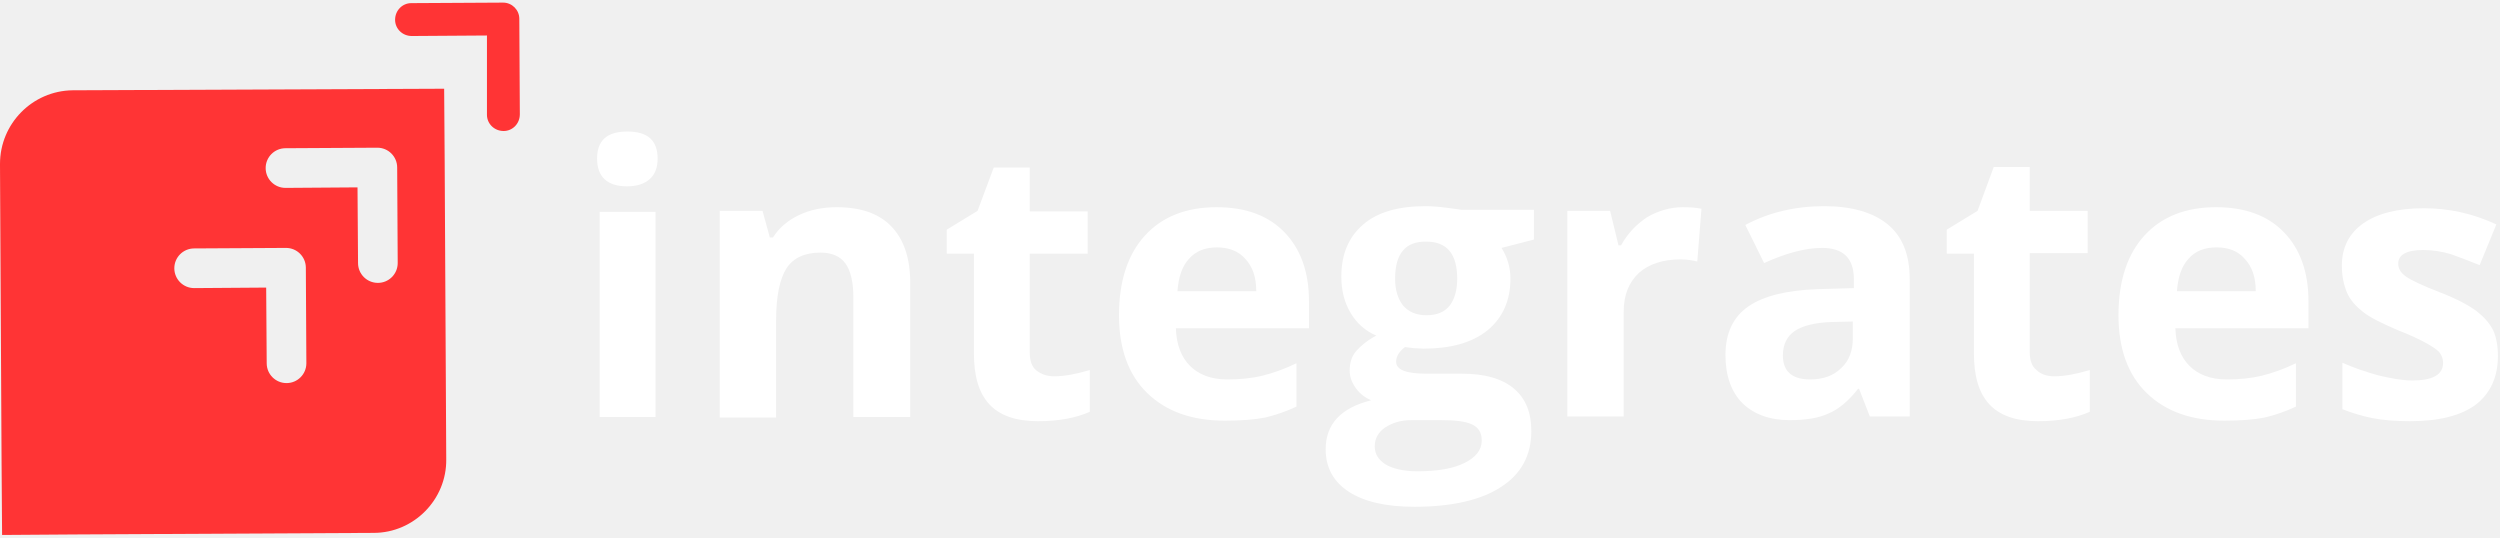
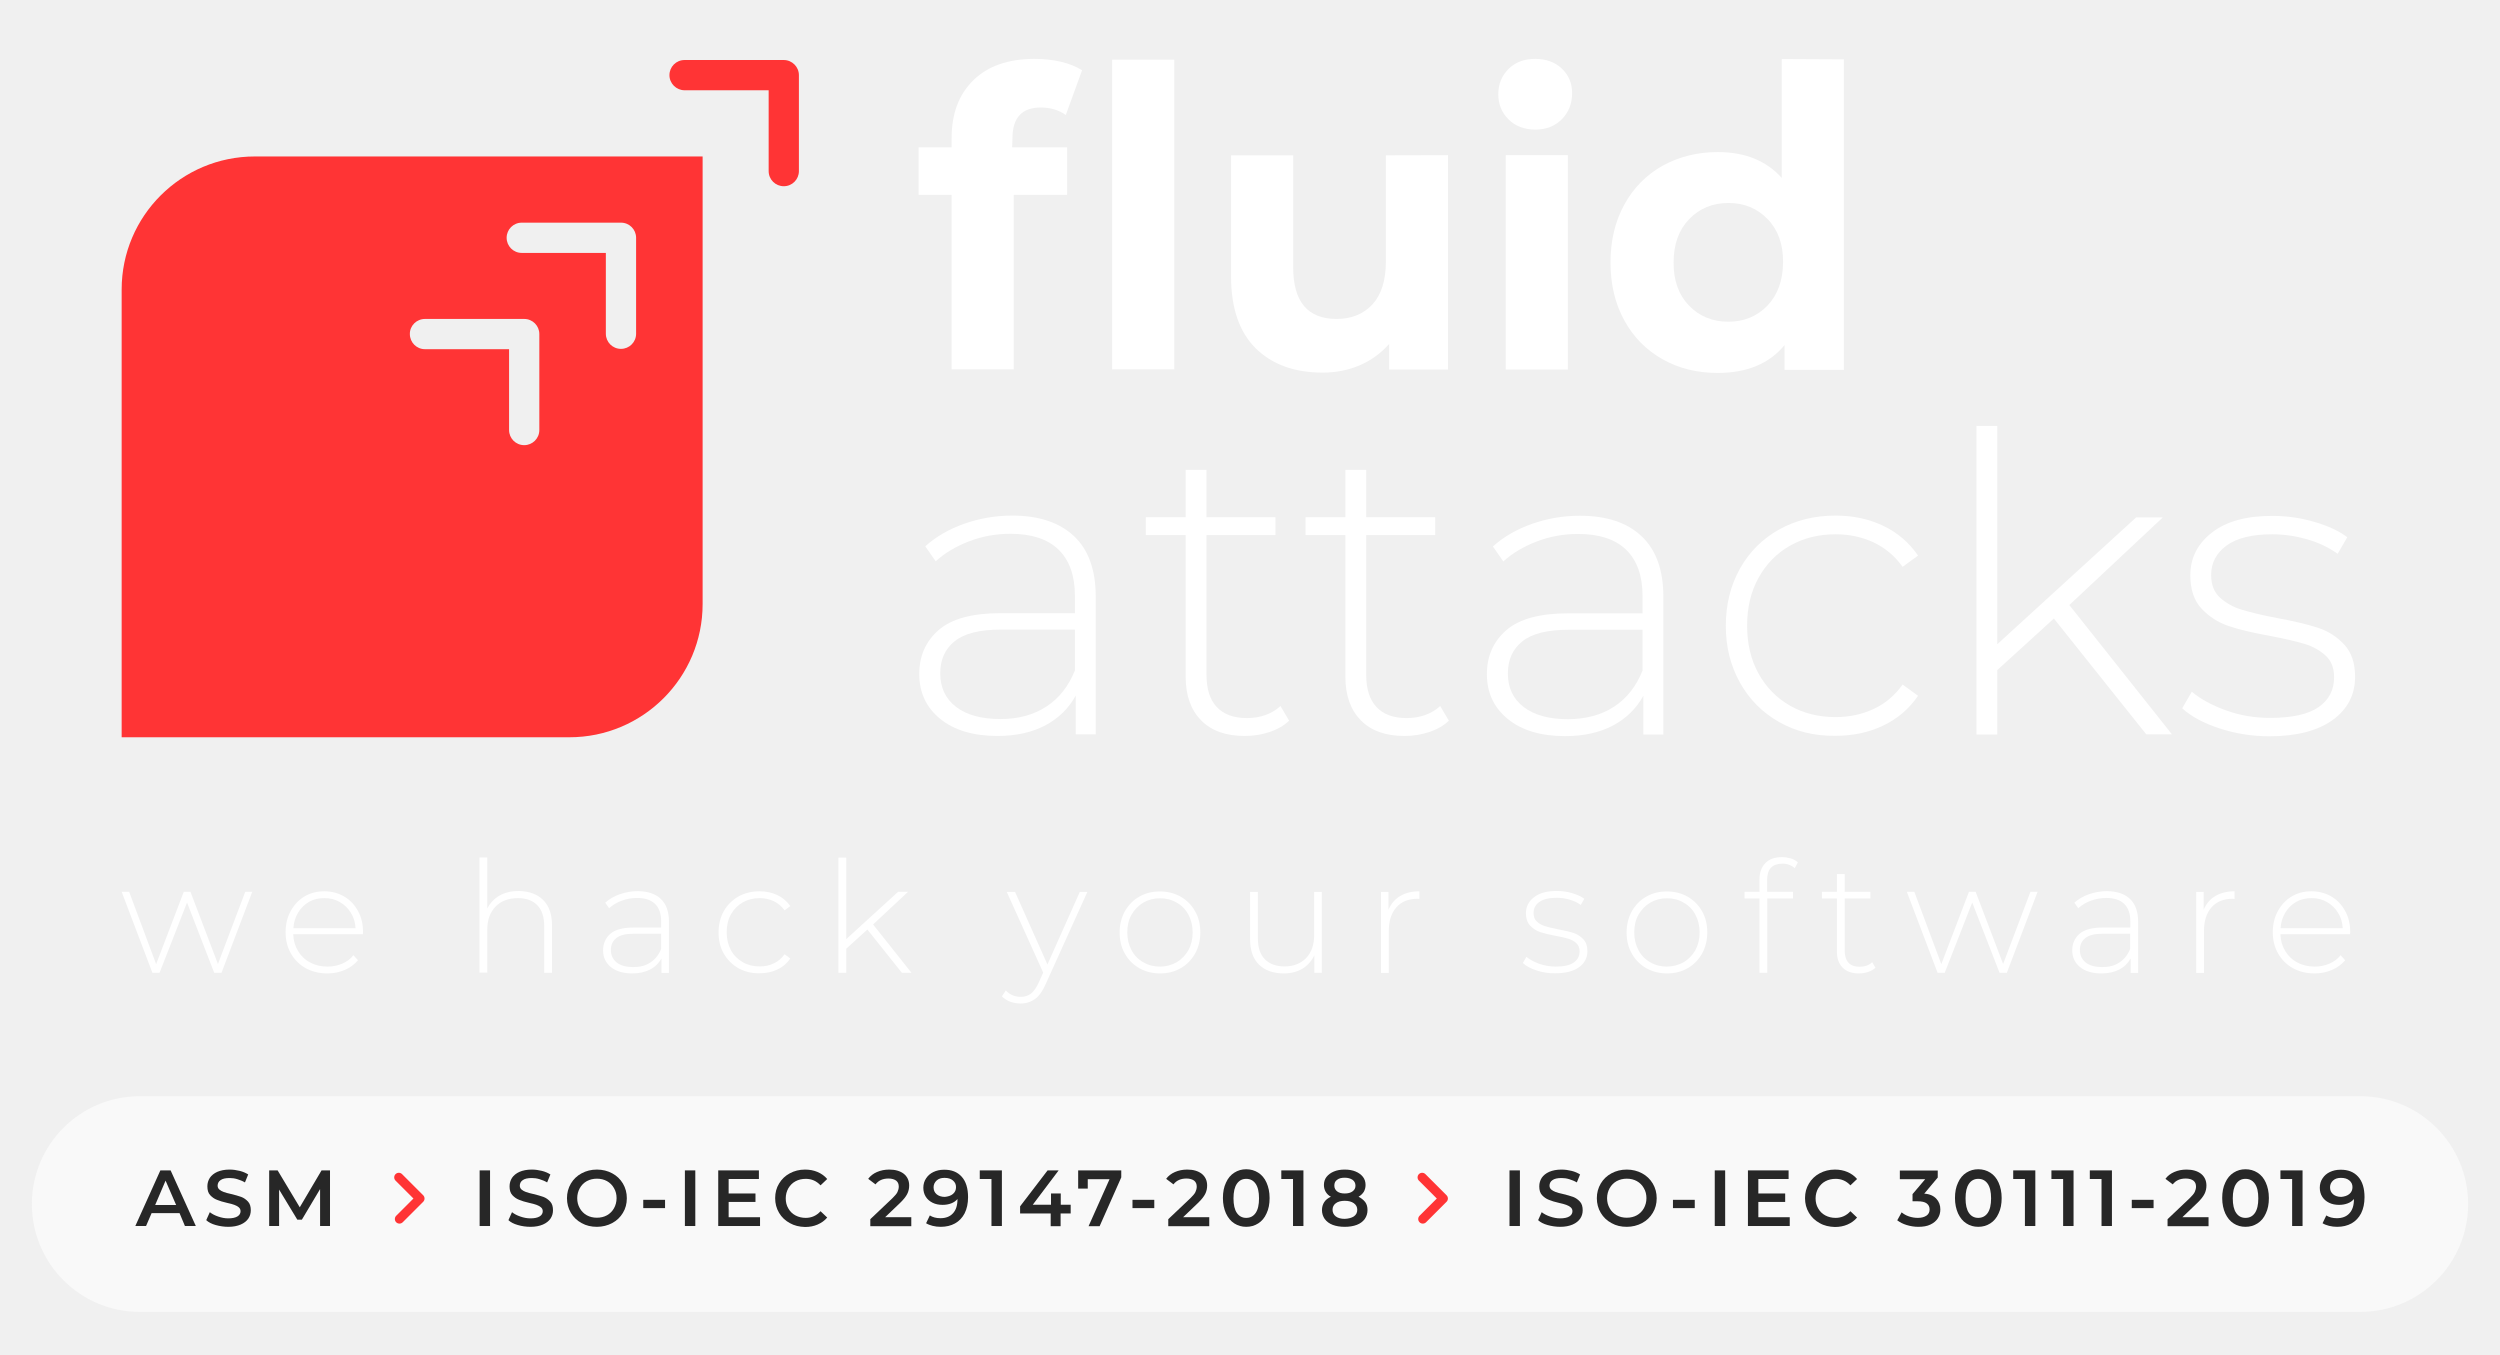
- <svg xmlns="http://www.w3.org/2000/svg" version="1.1" id="Capa_1" x="0px" y="0px" viewBox="0 0 479 103" style="enable-background:new 0 0 479 103;" xml:space="preserve">
+ <svg xmlns="http://www.w3.org/2000/svg" version="1.1" x="0px" y="0px" viewBox="0 0 1537.1 832.6" style="enable-background:new 0 0 1537.1 832.6;" xml:space="preserve">
  <style type="text/css">
- 	.st0{fill:#FF3435;}
- 	.st1{fill:#FFFFFF;}
+ 	.st0{fill:#FFFFFF;}
+ 	.st1{fill:#FF3435;}
+ 	.st2{fill:#F9F9F9;}
+ 	.st3{fill:#272727;}
</style>
-   <g>
+   <g id="bg">
+ </g>
+   <g id="Capa_1">
    <g>
-       <path class="st0" d="M96.4,0.5L78.8,0.6c-1.7,0-3.1,1.4-3.1,3.2c0,1.7,1.4,3.1,3.2,3.1l14.4-0.1L93.3,22c0,1.7,1.4,3.1,3.2,3.1    c1.7,0,3.1-1.4,3.1-3.2L99.5,3.6C99.5,1.9,98.1,0.5,96.4,0.5z" />
-       <path class="st0" d="M0,31.4l0,0.3l0.3,56.8l0.1,14l14-0.1l57.2-0.3c7.7,0,14-6.4,13.9-14.1L85.2,31l-0.1-14l-71.2,0.3    C6.2,17.4,0,23.7,0,31.4z M54.7,28.4l17.6-0.1c2.1,0,3.8,1.7,3.8,3.8l0.1,18.3c0,2.1-1.7,3.8-3.8,3.8s-3.8-1.7-3.8-3.8l-0.1-14.5    L54.7,36c-2.1,0-3.8-1.7-3.8-3.8S52.6,28.4,54.7,28.4z M37.2,47.6l17.6-0.1c2.1,0,3.8,1.7,3.8,3.8l0.1,18.3c0,2.1-1.7,3.8-3.8,3.8    c-2.1,0-3.8-1.7-3.8-3.8L51,55.1l-13.8,0.1c-2.1,0-3.8-1.7-3.8-3.8C33.4,49.3,35.1,47.6,37.2,47.6z" />
-     </g>
-     <g>
-       <path class="st1" d="M174.3,79.9h-10.8V56.9c0-2.8-0.5-5-1.5-6.4c-1-1.4-2.6-2.1-4.8-2.1c-3,0-5.2,1-6.5,3c-1.3,2-2,5.4-2,10v18.6    h-10.8V40.4h8.2l1.4,5.1h0.6c1.2-1.9,2.9-3.3,5-4.3c2.1-1,4.5-1.5,7.2-1.5c4.6,0,8.1,1.2,10.5,3.7c2.4,2.5,3.6,6.1,3.6,10.8V79.9z    " />
-       <path class="st1" d="M202,72.1c1.9,0,4.1-0.4,6.8-1.2v8c-2.7,1.2-6,1.8-9.9,1.8c-4.3,0-7.4-1.1-9.4-3.3c-2-2.2-2.9-5.4-2.9-9.8    v-19h-5.2V44l5.9-3.6l3.1-8.3h6.9v8.4h11.1v8.1h-11.1v19c0,1.5,0.4,2.7,1.3,3.4C199.5,71.7,200.6,72.1,202,72.1z" />
-       <path class="st1" d="M234.7,80.6c-6.4,0-11.3-1.8-14.9-5.3c-3.6-3.5-5.4-8.5-5.4-14.9c0-6.6,1.7-11.7,5-15.3    c3.3-3.6,7.9-5.4,13.7-5.4c5.6,0,9.9,1.6,13,4.8c3.1,3.2,4.7,7.6,4.7,13.2v5.2h-25.5c0.1,3.1,1,5.5,2.7,7.2    c1.7,1.7,4.1,2.6,7.1,2.6c2.4,0,4.6-0.2,6.7-0.7c2.1-0.5,4.3-1.3,6.6-2.4v8.3c-1.9,0.9-3.9,1.6-6,2.1    C240.4,80.4,237.8,80.6,234.7,80.6z M233.2,47.4c-2.3,0-4.1,0.7-5.4,2.2c-1.3,1.4-2,3.5-2.2,6.2h15.1c0-2.7-0.7-4.7-2.1-6.2    C237.3,48.1,235.4,47.4,233.2,47.4z" />
-       <path class="st1" d="M293.9,40.4v5.5l-6.2,1.6c1.1,1.8,1.7,3.7,1.7,5.9c0,4.2-1.5,7.5-4.4,9.9c-3,2.4-7.1,3.5-12.3,3.5l-1.9-0.1    l-1.6-0.2c-1.1,0.8-1.7,1.8-1.7,2.8c0,1.6,2,2.3,5.9,2.3h6.7c4.3,0,7.6,0.9,9.9,2.8c2.3,1.9,3.4,4.6,3.4,8.2    c0,4.6-1.9,8.2-5.8,10.7c-3.8,2.5-9.4,3.8-16.6,3.8c-5.5,0-9.7-1-12.6-2.9c-2.9-1.9-4.4-4.6-4.4-8.1c0-2.4,0.7-4.4,2.2-6    c1.5-1.6,3.7-2.7,6.5-3.4c-1.1-0.5-2.1-1.2-2.9-2.3c-0.8-1.1-1.2-2.2-1.2-3.4c0-1.5,0.4-2.8,1.3-3.8c0.9-1,2.1-2,3.8-2.9    c-2.1-0.9-3.7-2.3-4.9-4.3c-1.2-2-1.8-4.3-1.8-7c0-4.3,1.4-7.6,4.2-10c2.8-2.4,6.8-3.5,12-3.5c1.1,0,2.4,0.1,3.9,0.3    c1.5,0.2,2.5,0.3,2.9,0.4H293.9z M263.4,85.5c0,1.5,0.7,2.6,2.1,3.5c1.4,0.8,3.4,1.3,6,1.3c3.9,0,6.9-0.5,9.1-1.6s3.3-2.5,3.3-4.3    c0-1.5-0.6-2.5-1.9-3.1c-1.3-0.6-3.3-0.8-6-0.8h-5.6c-2,0-3.6,0.5-5,1.4C264.1,82.8,263.4,84,263.4,85.5z M267.3,53.4    c0,2.1,0.5,3.8,1.5,5.1c1,1.2,2.5,1.9,4.5,1.9c2,0,3.5-0.6,4.5-1.9c0.9-1.2,1.4-2.9,1.4-5.1c0-4.8-2-7.1-5.9-7.1    C269.3,46.2,267.3,48.6,267.3,53.4z" />
-       <path class="st1" d="M322.4,39.7c1.5,0,2.7,0.1,3.6,0.3l-0.8,10.1c-0.9-0.2-1.9-0.4-3.2-0.4c-3.4,0-6.1,0.9-8,2.6    c-1.9,1.8-2.9,4.2-2.9,7.4v20.1h-10.8V40.4h8.2l1.6,6.6h0.5c1.2-2.2,2.9-4,5-5.4C317.7,40.4,320,39.7,322.4,39.7z" />
-       <path class="st1" d="M358.3,79.9l-2.1-5.4H356c-1.8,2.3-3.7,3.9-5.6,4.7c-1.9,0.9-4.4,1.3-7.5,1.3c-3.8,0-6.8-1.1-9-3.2    c-2.2-2.2-3.3-5.3-3.3-9.3c0-4.2,1.5-7.3,4.4-9.3c2.9-2,7.4-3.1,13.3-3.3l6.9-0.2v-1.7c0-4-2-6-6.1-6c-3.2,0-6.9,1-11.1,2.9    l-3.6-7.3c4.5-2.4,9.6-3.6,15.1-3.6c5.3,0,9.4,1.2,12.2,3.5c2.8,2.3,4.2,5.8,4.2,10.5v26.3H358.3z M355.1,61.6l-4.2,0.1    c-3.1,0.1-5.5,0.7-7,1.7c-1.5,1-2.3,2.6-2.3,4.7c0,3,1.7,4.6,5.2,4.6c2.5,0,4.5-0.7,6-2.2c1.5-1.4,2.2-3.3,2.2-5.7V61.6z" />
-       <path class="st1" d="M393.6,72.1c1.9,0,4.1-0.4,6.8-1.2v8c-2.7,1.2-6,1.8-9.9,1.8c-4.3,0-7.4-1.1-9.4-3.3c-2-2.2-2.9-5.4-2.9-9.8    v-19h-5.2V44l5.9-3.6L382,32h6.9v8.4h11.1v8.1h-11.1v19c0,1.5,0.4,2.7,1.3,3.4C391,71.7,392.2,72.1,393.6,72.1z" />
-       <path class="st1" d="M426.2,80.6c-6.4,0-11.3-1.8-14.9-5.3c-3.6-3.5-5.4-8.5-5.4-14.9c0-6.6,1.7-11.7,5-15.3    c3.3-3.6,7.9-5.4,13.7-5.4c5.6,0,9.9,1.6,13,4.8c3.1,3.2,4.7,7.6,4.7,13.2v5.2h-25.5c0.1,3.1,1,5.5,2.7,7.2    c1.7,1.7,4.1,2.6,7.1,2.6c2.4,0,4.6-0.2,6.7-0.7c2.1-0.5,4.3-1.3,6.6-2.4v8.3c-1.9,0.9-3.9,1.6-6,2.1    C431.9,80.4,429.3,80.6,426.2,80.6z M424.7,47.4c-2.3,0-4.1,0.7-5.4,2.2c-1.3,1.4-2,3.5-2.2,6.2h15.1c0-2.7-0.7-4.7-2.1-6.2    C428.8,48.1,427,47.4,424.7,47.4z" />
-       <path class="st1" d="M478.6,68.2c0,4-1.4,7.1-4.2,9.3c-2.8,2.1-7,3.2-12.6,3.2c-2.9,0-5.3-0.2-7.3-0.6c-2-0.4-3.9-1-5.7-1.7v-8.9    c2,0.9,4.3,1.7,6.8,2.4c2.5,0.6,4.7,1,6.6,1c3.9,0,5.9-1.1,5.9-3.4c0-0.8-0.3-1.5-0.8-2.1c-0.5-0.5-1.4-1.1-2.7-1.8    s-3-1.5-5.1-2.3c-3-1.3-5.3-2.4-6.7-3.5c-1.4-1.1-2.5-2.3-3.1-3.7c-0.6-1.4-1-3.1-1-5.2c0-3.5,1.4-6.2,4.1-8.1    c2.7-1.9,6.6-2.9,11.6-2.9c4.8,0,9.4,1,13.9,3.1l-3.2,7.8c-2-0.8-3.8-1.5-5.5-2.1c-1.7-0.5-3.5-0.8-5.3-0.8    c-3.2,0-4.8,0.9-4.8,2.6c0,1,0.5,1.8,1.5,2.5c1,0.7,3.3,1.8,6.7,3.1c3.1,1.2,5.3,2.4,6.8,3.5c1.4,1.1,2.5,2.3,3.2,3.7    C478.3,64.6,478.6,66.3,478.6,68.2z" />
-       <path class="st1" d="M114.4,30.4c0-3.5,1.9-5.2,5.8-5.2s5.8,1.7,5.8,5.2c0,1.7-0.5,3-1.5,3.9s-2.4,1.4-4.4,1.4    C116.4,35.7,114.4,33.9,114.4,30.4z M125.6,79.9h-10.7V40.6h10.7V79.9z" />
+       <g>
+         <g>
+           <path class="st0" d="M622.3,90.6l33.8,0l0,29.2l-32.8,0l0,107.3l-38.2,0l0-107.3l-20.3,0l0-29.2l20.3,0l0-5.8      c0-14.9,4.4-26.7,13.4-35.5c8.9-8.7,21.4-13.1,37.6-13.1c5.7,0,11.1,0.6,16.3,1.8c5.1,1.2,9.4,3,12.9,5.2l-10,27.5      c-4.4-3.1-9.5-4.6-15.4-4.6c-11.6,0-17.4,6.3-17.4,19L622.3,90.6z" />
+           <rect x="683.8" y="36.7" class="st0" width="38.2" height="190.4" />
+           <path class="st0" d="M890.3,95.4l0,131.8l-36.2,0l0-15.7c-5.1,5.7-11.1,10.1-18.1,13.1c-7,3-14.6,4.5-22.8,4.5      c-17.3,0-31-5-41.1-14.9c-10.1-10-15.2-24.7-15.2-44.3l0-74.4l38.2,0l0,68.8c0,21.2,8.9,31.8,26.7,31.8c9.1,0,16.5-3,22-8.9      c5.5-6,8.3-14.8,8.3-26.6l0-65.1L890.3,95.4z" />
+           <path class="st0" d="M927.5,73.4c-4.2-4.2-6.3-9.3-6.3-15.5c0-6.1,2.1-11.3,6.3-15.5s9.7-6.2,16.4-6.2c6.7,0,12.2,2,16.4,6      c4.2,4,6.3,9,6.3,15c0,6.5-2.1,11.8-6.3,16.1c-4.2,4.2-9.7,6.4-16.4,6.4C937.2,79.6,931.7,77.6,927.5,73.4z" />
+           <rect x="925.8" y="95.4" class="st0" width="38.2" height="131.8" />
+           <path class="st0" d="M1095.5,36.3l0,73.1c-9.5-10.6-22.6-15.9-39.4-15.9c-12.4,0-23.6,2.8-33.7,8.3c-10,5.6-17.9,13.5-23.6,23.8      c-5.7,10.3-8.6,22.2-8.6,35.8c0,13.6,2.9,25.5,8.6,35.8c5.7,10.3,13.6,18.2,23.6,23.8c10,5.6,21.3,8.3,33.7,8.3      c18,0,31.7-5.7,41.1-17.1l0,15.2l36.5,0l0-190.9L1095.5,36.3z M1086.7,187.9c-6.4,6.6-14.4,9.9-24,9.9c-9.8,0-17.9-3.3-24.2-9.9      c-6.4-6.6-9.6-15.5-9.5-26.6c0-11.1,3.2-20,9.6-26.6c6.4-6.6,14.4-9.9,24.2-9.9c9.6,0,17.6,3.3,24,9.9      c6.4,6.6,9.6,15.5,9.5,26.6C1096.2,172.4,1093,181.3,1086.7,187.9z" />
+         </g>
+         <g>
+           <path class="st0" d="M660.4,329.7c8.9,8.4,13.3,20.8,13.3,37.2l0,84.6l-12.3,0l0-23.8c-4.3,7.8-10.5,13.9-18.7,18.3      c-8.2,4.3-18,6.5-29.4,6.5c-14.8,0-26.6-3.5-35.2-10.5c-8.6-7-12.9-16.2-12.9-27.6c0-11.1,4-20.1,11.9-27      c7.9-6.9,20.6-10.4,38-10.4l45.8,0l0-10.7c0-12.4-3.4-21.9-10.1-28.4c-6.7-6.5-16.6-9.7-29.5-9.7c-8.9,0-17.3,1.5-25.4,4.6      c-8.1,3.1-15,7.2-20.6,12.3l-6.4-9.2c6.6-6,14.7-10.6,24-13.9c9.4-3.3,19.2-5,29.4-5C638.8,317,651.5,321.3,660.4,329.7z       M643.4,434.4c7.8-5.1,13.6-12.5,17.5-22.2l0-25.1l-45.5,0c-13.1,0-22.6,2.4-28.5,7.2c-5.9,4.8-8.8,11.3-8.8,19.7      c0,8.7,3.2,15.6,9.7,20.6c6.5,5,15.6,7.5,27.4,7.5C626.2,442.1,635.6,439.5,643.4,434.4z" />
+           <path class="st0" d="M792.6,443.1c-3.2,3.1-7.3,5.4-12.1,7c-4.9,1.6-9.9,2.4-15.2,2.4c-11.6,0-20.5-3.2-26.8-9.6      c-6.3-6.4-9.5-15.3-9.5-26.7l0-87.2l-24.5,0l0-11l24.5,0l0-29.1l12.8,0l0,29.1l42.4,0l0,11l-42.4,0l0,85.9      c0,8.7,2.1,15.3,6.3,19.8c4.2,4.5,10.4,6.8,18.5,6.8c8.3,0,15.3-2.5,20.7-7.4L792.6,443.1z" />
+           <path class="st0" d="M890.8,443.1c-3.2,3.1-7.3,5.4-12.1,7c-4.9,1.6-9.9,2.4-15.2,2.4c-11.6,0-20.5-3.2-26.8-9.6      c-6.3-6.4-9.5-15.3-9.5-26.7l0-87.2l-24.5,0l0-11l24.5,0l0-29.1l12.8,0l0,29.1l42.4,0l0,11l-42.4,0l0,85.9      c0,8.7,2.1,15.3,6.3,19.8c4.2,4.5,10.4,6.8,18.5,6.8c8.3,0,15.3-2.5,20.7-7.4L890.8,443.1z" />
+           <path class="st0" d="M1009.4,329.8c8.9,8.4,13.3,20.8,13.3,37.2l0,84.6l-12.3,0l0-23.8c-4.3,7.8-10.5,13.9-18.7,18.3      c-8.2,4.3-18,6.5-29.4,6.5c-14.8,0-26.6-3.5-35.2-10.5c-8.6-7-12.9-16.2-12.9-27.6c0-11.1,4-20.1,11.9-27      c7.9-6.9,20.6-10.4,38-10.4l45.8,0l0-10.7c0-12.4-3.4-21.9-10.1-28.4c-6.7-6.5-16.6-9.7-29.5-9.7c-8.9,0-17.3,1.5-25.4,4.6      c-8.1,3.1-15,7.2-20.6,12.3l-6.4-9.2c6.6-6,14.7-10.6,24-13.9c9.4-3.3,19.2-5,29.4-5C987.8,317.1,1000.5,321.3,1009.4,329.8z       M992.4,434.5c7.8-5.1,13.6-12.5,17.5-22.2l0-25.1l-45.5,0c-13.1,0-22.6,2.4-28.5,7.2c-5.9,4.8-8.8,11.3-8.8,19.7      c0,8.7,3.2,15.6,9.7,20.6c6.5,5,15.6,7.5,27.4,7.5C975.2,442.1,984.6,439.6,992.4,434.5z" />
+           <path class="st0" d="M1093.8,443.9c-10.2-5.8-18.2-13.8-24-24.2s-8.7-21.9-8.7-34.9c0-13.1,2.9-24.8,8.7-35.2      c5.8-10.3,13.8-18.3,24-24c10.2-5.7,21.8-8.6,34.8-8.6c10.7,0,20.5,2.1,29.3,6.3c8.8,4.2,15.9,10.3,21.4,18.3l-9.5,6.9      c-4.8-6.7-10.7-11.6-17.8-15c-7.1-3.3-14.9-5-23.4-5c-10.4,0-19.7,2.3-28,7c-8.3,4.7-14.7,11.3-19.4,19.8      c-4.7,8.5-7,18.3-7,29.4c0,11.1,2.3,20.9,7,29.4c4.7,8.5,11.2,15.1,19.4,19.8c8.3,4.7,17.6,7,28,7c8.5,0,16.3-1.7,23.4-5      c7.1-3.3,13-8.3,17.8-15l9.5,6.9c-5.5,8-12.6,14.1-21.4,18.3c-8.8,4.2-18.5,6.3-29.3,6.3C1115.6,452.6,1104,449.7,1093.8,443.9z      " />
+           <path class="st0" d="M1262.8,380.3L1228,412l0,39.6l-12.8,0l0-189.7l12.8,0l0,134.2l85.4-78l16.4,0l-57.5,53.9l63.1,79.5      l-15.8,0L1262.8,380.3z" />
+           <path class="st0" d="M1364.5,447.8c-9.7-3.2-17.3-7.3-22.8-12.3l5.9-10.2c5.5,4.6,12.5,8.4,21.1,11.5c8.6,3.1,17.6,4.6,27,4.6      c13.5,0,23.4-2.2,29.8-6.6c6.4-4.4,9.6-10.6,9.6-18.4c0-5.6-1.7-10.1-5.2-13.3c-3.5-3.2-7.8-5.6-12.9-7.2      c-5.1-1.5-12.2-3.2-21.2-4.9c-10.6-1.9-19.1-3.9-25.6-6.1c-6.5-2.2-12-5.8-16.6-10.7c-4.6-4.9-6.9-11.8-6.9-20.5      c0-10.6,4.4-19.3,13.2-26.2c8.8-6.9,21.3-10.4,37.5-10.3c8.5,0,17,1.2,25.3,3.6c8.3,2.4,15.2,5.5,20.5,9.5l-5.9,10.2      c-5.5-3.9-11.7-6.9-18.7-8.9s-14.2-3.1-21.5-3.1c-12.4,0-21.8,2.3-28.1,6.9c-6.3,4.6-9.5,10.7-9.5,18.1c0,6,1.8,10.6,5.4,13.9      c3.6,3.3,8,5.8,13.2,7.4c5.2,1.6,12.5,3.4,21.9,5.2c10.4,1.9,18.8,3.9,25.2,6c6.4,2.1,11.8,5.6,16.2,10.4      c4.4,4.8,6.6,11.3,6.6,19.7c0,11.1-4.6,19.9-13.8,26.6c-9.2,6.6-22.2,10-38.9,10C1384.5,452.7,1374.3,451,1364.5,447.8z" />
+         </g>
+         <g>
+           <g>
+             <path class="st0" d="M155.1,548.3l-18.9,49.8h-4.5L115,554.9l-16.9,43.2h-4.4l-18.9-49.8h4.6L96,592.8l17-44.5h4.1l16.9,44.4       l16.8-44.4H155.1z" />
+             <path class="st0" d="M223.1,574.4h-42.8c0.1,3.9,1.1,7.3,3,10.4c1.8,3,4.3,5.4,7.5,7c3.1,1.7,6.7,2.5,10.6,2.5       c3.2,0,6.2-0.6,9-1.8c2.8-1.2,5.1-2.9,6.9-5.2l2.8,3.1c-2.2,2.6-4.9,4.6-8.2,6c-3.3,1.4-6.8,2.1-10.6,2.1       c-5,0-9.4-1.1-13.3-3.2c-3.9-2.2-6.9-5.2-9.1-9c-2.2-3.8-3.3-8.2-3.3-13.1c0-4.8,1-9.2,3.1-13c2.1-3.8,4.9-6.9,8.5-9       c3.6-2.2,7.7-3.2,12.2-3.2c4.5,0,8.6,1.1,12.2,3.2c3.6,2.1,6.4,5.1,8.5,8.9c2.1,3.8,3.1,8.1,3.1,13L223.1,574.4z M190,554.5       c-2.8,1.6-5,3.8-6.7,6.6c-1.7,2.8-2.7,6-2.9,9.6h38.2c-0.2-3.6-1.1-6.7-2.9-9.5c-1.7-2.8-4-5-6.8-6.6c-2.8-1.6-5.9-2.4-9.4-2.4       C195.9,552.2,192.8,552.9,190,554.5z" />
+             <path class="st0" d="M334,553.4c3.6,3.6,5.4,8.8,5.4,15.6v29.1h-4.8v-28.7c0-5.6-1.4-9.9-4.2-12.8c-2.8-2.9-6.8-4.4-11.9-4.4       c-5.9,0-10.5,1.8-13.8,5.2c-3.4,3.5-5.1,8.2-5.1,14.1v26.5h-4.8v-70.8h4.8v31.4c1.7-3.4,4.3-6.1,7.6-8       c3.4-1.9,7.3-2.8,11.9-2.8C325.5,548,330.4,549.8,334,553.4z" />
+             <path class="st0" d="M406.3,552.7c3.3,3.1,5,7.8,5,13.9v31.6h-4.6v-8.9c-1.6,2.9-3.9,5.2-7,6.8c-3.1,1.6-6.7,2.4-11,2.4       c-5.5,0-9.9-1.3-13.1-3.9c-3.2-2.6-4.8-6-4.8-10.3c0-4.1,1.5-7.5,4.4-10.1s7.7-3.9,14.2-3.9h17.1v-4c0-4.6-1.3-8.2-3.8-10.6       c-2.5-2.4-6.2-3.6-11-3.6c-3.3,0-6.5,0.6-9.5,1.7c-3,1.1-5.6,2.7-7.7,4.6l-2.4-3.4c2.5-2.2,5.5-4,9-5.2c3.5-1.2,7.2-1.9,11-1.9       C398.3,548,403,549.5,406.3,552.7z M400,591.7c2.9-1.9,5.1-4.7,6.5-8.3v-9.3h-17c-4.9,0-8.4,0.9-10.6,2.7       c-2.2,1.8-3.3,4.2-3.3,7.3c0,3.2,1.2,5.8,3.6,7.7c2.4,1.9,5.8,2.8,10.2,2.8C393.6,594.6,397.1,593.7,400,591.7z" />
+             <path class="st0" d="M454,595.3c-3.8-2.2-6.8-5.2-9-9c-2.2-3.8-3.2-8.2-3.2-13c0-4.9,1.1-9.3,3.2-13.1c2.2-3.8,5.2-6.8,9-9       c3.8-2.1,8.1-3.2,13-3.2c4,0,7.6,0.8,10.9,2.3c3.3,1.6,5.9,3.8,8,6.8l-3.5,2.6c-1.8-2.5-4-4.3-6.6-5.6       c-2.6-1.2-5.5-1.9-8.7-1.9c-3.9,0-7.4,0.9-10.4,2.6c-3.1,1.8-5.5,4.2-7.3,7.4c-1.8,3.2-2.6,6.8-2.6,11s0.9,7.8,2.6,11       c1.7,3.2,4.2,5.6,7.3,7.4c3.1,1.8,6.6,2.6,10.4,2.6c3.2,0,6.1-0.6,8.7-1.9c2.6-1.2,4.8-3.1,6.6-5.6l3.5,2.6c-2,3-4.7,5.3-8,6.8       c-3.3,1.6-6.9,2.3-10.9,2.3C462.2,598.5,457.8,597.4,454,595.3z" />
+             <path class="st0" d="M533.3,571.5l-13,11.8v14.8h-4.8v-70.8h4.8v50.1l31.9-29.1h6.1l-21.5,20.1l23.6,29.7h-5.9L533.3,571.5z" />
+             <path class="st0" d="M668.6,548.3L643,604.9c-1.9,4.4-4.1,7.5-6.6,9.3c-2.5,1.8-5.5,2.8-8.9,2.8c-2.3,0-4.4-0.4-6.4-1.1       c-2-0.8-3.7-1.9-5.1-3.3l2.4-3.6c2.5,2.6,5.6,3.9,9.3,3.9c2.4,0,4.5-0.7,6.2-2c1.7-1.3,3.3-3.6,4.8-6.9l2.7-6l-22.4-49.6h5.1       l19.9,44.6l19.9-44.6H668.6z" />
+             <path class="st0" d="M700.5,595.3c-3.8-2.2-6.8-5.2-8.9-9c-2.2-3.8-3.2-8.2-3.2-13c0-4.8,1.1-9.2,3.2-13c2.2-3.8,5.1-6.9,8.9-9       c3.8-2.2,8-3.2,12.7-3.2c4.7,0,9,1.1,12.7,3.2c3.8,2.2,6.8,5.2,8.9,9c2.2,3.8,3.2,8.2,3.2,13c0,4.8-1.1,9.2-3.2,13       c-2.2,3.8-5.1,6.9-8.9,9c-3.8,2.2-8,3.2-12.7,3.2C708.5,598.5,704.3,597.4,700.5,595.3z M723.5,591.6c3-1.8,5.4-4.3,7.2-7.4       c1.7-3.2,2.6-6.8,2.6-10.9c0-4.1-0.9-7.7-2.6-10.9c-1.7-3.2-4.1-5.7-7.2-7.4c-3-1.8-6.4-2.7-10.3-2.7s-7.2,0.9-10.3,2.7       c-3,1.8-5.4,4.3-7.2,7.4c-1.8,3.2-2.6,6.8-2.6,10.9c0,4.1,0.9,7.7,2.6,10.9c1.7,3.2,4.1,5.7,7.2,7.4c3,1.8,6.4,2.7,10.3,2.7       S720.5,593.3,723.5,591.6z" />
+             <path class="st0" d="M812.7,548.3v49.8h-4.6v-10.7c-1.7,3.5-4.1,6.2-7.3,8.2c-3.2,1.9-7.1,2.9-11.4,2.9       c-6.5,0-11.6-1.8-15.3-5.4c-3.7-3.6-5.5-8.8-5.5-15.6v-29.1h4.8V577c0,5.6,1.4,9.9,4.3,12.8c2.9,2.9,6.9,4.4,12.1,4.4       c5.6,0,10-1.8,13.3-5.2c3.3-3.5,4.9-8.2,4.9-14.1v-26.5H812.7z" />
+             <path class="st0" d="M860.9,550.9c3.2-1.9,7.2-2.9,11.8-2.9v4.7l-1.1-0.1c-5.5,0-9.9,1.7-13,5.2c-3.1,3.5-4.7,8.3-4.7,14.5       v25.9h-4.8v-49.8h4.6v10.9C855.3,555.6,857.7,552.8,860.9,550.9z" />
+             <path class="st0" d="M944.8,596.7c-3.6-1.2-6.5-2.7-8.5-4.6l2.2-3.8c2,1.7,4.7,3.1,7.9,4.3c3.2,1.1,6.6,1.7,10.1,1.7       c5,0,8.7-0.8,11.1-2.5c2.4-1.7,3.6-3.9,3.6-6.9c0-2.1-0.7-3.8-2-5c-1.3-1.2-2.9-2.1-4.8-2.7c-1.9-0.6-4.5-1.2-7.9-1.8       c-3.9-0.7-7.1-1.5-9.5-2.3c-2.4-0.8-4.5-2.2-6.2-4c-1.7-1.8-2.6-4.4-2.6-7.6c0-3.9,1.6-7.2,4.9-9.8c3.3-2.6,7.9-3.9,14-3.9       c3.2,0,6.3,0.4,9.4,1.3c3.1,0.9,5.7,2.1,7.6,3.5l-2.2,3.8c-2-1.5-4.4-2.6-7-3.3c-2.6-0.8-5.3-1.1-8-1.1       c-4.6,0-8.1,0.9-10.5,2.6c-2.4,1.7-3.5,4-3.5,6.8c0,2.2,0.7,4,2,5.2c1.3,1.2,3,2.2,4.9,2.8c1.9,0.6,4.7,1.3,8.2,2       c3.9,0.7,7,1.4,9.4,2.2c2.4,0.8,4.4,2.1,6.1,3.9c1.7,1.8,2.5,4.2,2.5,7.3c0,4.1-1.7,7.4-5.2,9.9c-3.4,2.5-8.3,3.7-14.5,3.7       C952.3,598.5,948.5,597.9,944.8,596.7z" />
+             <path class="st0" d="M1012.2,595.3c-3.8-2.2-6.8-5.2-8.9-9c-2.2-3.8-3.2-8.2-3.2-13c0-4.8,1.1-9.2,3.2-13       c2.2-3.8,5.1-6.9,8.9-9c3.8-2.2,8-3.2,12.7-3.2c4.7,0,9,1.1,12.7,3.2c3.8,2.2,6.8,5.2,8.9,9c2.2,3.8,3.2,8.2,3.2,13       c0,4.8-1.1,9.2-3.2,13c-2.2,3.8-5.1,6.9-8.9,9c-3.8,2.2-8,3.2-12.7,3.2C1020.3,598.5,1016,597.4,1012.2,595.3z M1035.2,591.6       c3-1.8,5.4-4.3,7.2-7.4c1.7-3.2,2.6-6.8,2.6-10.9c0-4.1-0.9-7.7-2.6-10.9c-1.7-3.2-4.1-5.7-7.2-7.4c-3-1.8-6.4-2.7-10.3-2.7       c-3.8,0-7.2,0.9-10.3,2.7c-3,1.8-5.4,4.3-7.2,7.4c-1.8,3.2-2.6,6.8-2.6,10.9c0,4.1,0.9,7.7,2.6,10.9c1.7,3.2,4.1,5.7,7.2,7.4       c3,1.8,6.4,2.7,10.3,2.7C1028.8,594.2,1032.2,593.3,1035.2,591.6z" />
+             <path class="st0" d="M1086.5,541.1v7.2h15.9v4.1h-15.8v45.7h-4.8v-45.7h-9.2v-4.1h9.2v-7.6c0-4.2,1.2-7.5,3.6-10       c2.4-2.5,5.8-3.7,10.2-3.7c1.9,0,3.7,0.3,5.5,0.8c1.7,0.5,3.2,1.4,4.3,2.4l-1.9,3.6c-2-1.8-4.6-2.8-7.7-2.8       C1089.6,531.1,1086.5,534.4,1086.5,541.1z" />
+             <path class="st0" d="M1153.1,595c-1.2,1.1-2.7,2-4.5,2.6c-1.8,0.6-3.7,0.9-5.7,0.9c-4.3,0-7.7-1.2-10-3.6       c-2.4-2.4-3.5-5.7-3.5-10v-32.5h-9.2v-4.1h9.2v-10.9h4.8v10.9h15.8v4.1h-15.8v32.1c0,3.2,0.8,5.7,2.3,7.4       c1.6,1.7,3.9,2.5,6.9,2.5c3.1,0,5.7-0.9,7.7-2.8L1153.1,595z" />
+             <path class="st0" d="M1252.8,548.3l-18.9,49.8h-4.5l-16.8-43.2l-16.9,43.2h-4.4l-18.9-49.8h4.6l16.6,44.5l17-44.5h4.1       l16.9,44.4l16.8-44.4H1252.8z" />
+             <path class="st0" d="M1309.6,552.7c3.3,3.1,5,7.8,5,13.9v31.6h-4.6v-8.9c-1.6,2.9-3.9,5.2-7,6.8c-3.1,1.6-6.7,2.4-11,2.4       c-5.5,0-9.9-1.3-13.1-3.9c-3.2-2.6-4.8-6-4.8-10.3c0-4.1,1.5-7.5,4.4-10.1c3-2.6,7.7-3.9,14.2-3.9h17.1v-4       c0-4.6-1.3-8.2-3.8-10.6c-2.5-2.4-6.2-3.6-11-3.6c-3.3,0-6.5,0.6-9.5,1.7c-3,1.1-5.6,2.7-7.7,4.6l-2.4-3.4c2.5-2.2,5.5-4,9-5.2       c3.5-1.2,7.2-1.9,11-1.9C1301.5,548,1306.2,549.5,1309.6,552.7z M1303.2,591.7c2.9-1.9,5.1-4.7,6.5-8.3v-9.3h-17       c-4.9,0-8.4,0.9-10.6,2.7c-2.2,1.8-3.3,4.2-3.3,7.3c0,3.2,1.2,5.8,3.6,7.7c2.4,1.9,5.8,2.8,10.2,2.8       C1296.8,594.6,1300.3,593.7,1303.2,591.7z" />
+             <path class="st0" d="M1362.1,550.9c3.2-1.9,7.2-2.9,11.8-2.9v4.7l-1.1-0.1c-5.5,0-9.9,1.7-13,5.2c-3.1,3.5-4.7,8.3-4.7,14.5       v25.9h-4.8v-49.8h4.6v10.9C1356.5,555.6,1358.9,552.8,1362.1,550.9z" />
+             <path class="st0" d="M1444.9,574.4h-42.8c0.1,3.9,1.1,7.3,3,10.4c1.8,3,4.3,5.4,7.5,7c3.1,1.7,6.7,2.5,10.6,2.5       c3.2,0,6.2-0.6,9-1.8c2.8-1.2,5.1-2.9,6.9-5.2l2.8,3.1c-2.2,2.6-4.9,4.6-8.2,6c-3.3,1.4-6.8,2.1-10.6,2.1       c-5,0-9.4-1.1-13.3-3.2c-3.9-2.2-6.9-5.2-9.1-9c-2.2-3.8-3.3-8.2-3.3-13.1c0-4.8,1-9.2,3.1-13c2.1-3.8,4.9-6.9,8.5-9       c3.6-2.2,7.7-3.2,12.2-3.2c4.5,0,8.6,1.1,12.2,3.2c3.6,2.1,6.4,5.1,8.5,8.9c2.1,3.8,3.1,8.1,3.1,13L1444.9,574.4z        M1411.8,554.5c-2.8,1.6-5,3.8-6.7,6.6c-1.7,2.8-2.7,6-2.9,9.6h38.2c-0.2-3.6-1.1-6.7-2.9-9.5c-1.7-2.8-4-5-6.8-6.6       c-2.8-1.6-5.9-2.4-9.4-2.4S1414.6,552.9,1411.8,554.5z" />
+           </g>
+         </g>
+         <g>
+           <path class="st1" d="M481.9,36.9h-61c-5.2,0-9.3,4.2-9.3,9.3s4.2,9.3,9.3,9.3h51.7v49.7c0,5.2,4.2,9.3,9.3,9.3      c5.2,0,9.3-4.2,9.3-9.3v-59C491.2,41.1,487,36.9,481.9,36.9z" />
+           <path class="st1" d="M74.8,178v275.3h275.3c45.2,0,81.9-36.7,81.9-81.9V96.2H156.7C111.5,96.2,74.8,132.8,74.8,178z       M320.8,136.9h61c5.2,0,9.3,4.2,9.3,9.3v59c0,5.2-4.2,9.3-9.3,9.3c-5.2,0-9.3-4.2-9.3-9.3v-49.7h-51.7c-5.2,0-9.3-4.2-9.3-9.3      S315.6,136.9,320.8,136.9z M261.3,196.1h61c5.2,0,9.3,4.2,9.3,9.3v59c0,5.2-4.2,9.3-9.3,9.3c-5.2,0-9.3-4.2-9.3-9.3v-49.7h-51.7      c-5.2,0-9.3-4.2-9.3-9.3C251.9,200.3,256.1,196.1,261.3,196.1z" />
+         </g>
+       </g>
+       <path class="st2" d="M1451.2,806.6H85.9c-36.6,0-66.3-29.7-66.3-66.3v0c0-36.6,29.7-66.3,66.3-66.3h1365.3    c36.6,0,66.3,29.7,66.3,66.3v0C1517.5,776.9,1487.8,806.6,1451.2,806.6z" />
+       <g>
+         <g>
+           <path class="st3" d="M110.4,745.9H93.2l-3.4,7.9h-6.6l15.4-34.2h6.3l15.5,34.2h-6.7L110.4,745.9z M108.3,740.9l-6.5-15l-6.4,15      H108.3z" />
+           <path class="st3" d="M132.6,753.2c-2.5-0.7-4.4-1.7-5.8-3l2.2-4.9c1.4,1.1,3.1,2,5.2,2.7c2,0.7,4.1,1.1,6.1,1.1      c2.5,0,4.4-0.4,5.7-1.2c1.3-0.8,1.9-1.9,1.9-3.2c0-1-0.4-1.8-1.1-2.4c-0.7-0.6-1.6-1.1-2.7-1.5c-1.1-0.4-2.5-0.8-4.4-1.2      c-2.6-0.6-4.7-1.2-6.3-1.9c-1.6-0.6-3-1.6-4.2-2.9c-1.2-1.3-1.7-3.1-1.7-5.4c0-1.9,0.5-3.6,1.5-5.2c1-1.5,2.6-2.8,4.6-3.7      c2.1-0.9,4.6-1.4,7.6-1.4c2.1,0,4.1,0.3,6.2,0.8c2,0.5,3.8,1.3,5.2,2.2l-2,4.9c-1.5-0.9-3.1-1.5-4.7-2c-1.6-0.5-3.2-0.7-4.7-0.7      c-2.5,0-4.4,0.4-5.6,1.3c-1.2,0.8-1.8,2-1.8,3.4c0,1,0.4,1.8,1.1,2.4c0.7,0.6,1.6,1.1,2.7,1.5c1.1,0.4,2.5,0.8,4.4,1.2      c2.5,0.6,4.6,1.2,6.3,1.8c1.6,0.6,3,1.6,4.2,2.9c1.2,1.3,1.7,3.1,1.7,5.3c0,1.9-0.5,3.6-1.5,5.1c-1,1.5-2.6,2.8-4.7,3.7      c-2.1,0.9-4.6,1.4-7.6,1.4C137.7,754.3,135.1,753.9,132.6,753.2z" />
+           <path class="st3" d="M196.8,753.8l0-22.7l-11.2,18.8h-2.8l-11.2-18.5v22.4h-6.1v-34.2h5.2l13.6,22.7l13.4-22.7h5.2l0,34.2H196.8      z" />
+         </g>
+         <g>
+           <path class="st3" d="M294.9,719.6h6.4v34.2h-6.4V719.6z" />
+           <path class="st3" d="M318.4,753.2c-2.5-0.7-4.4-1.7-5.8-3l2.2-4.9c1.4,1.1,3.1,2,5.2,2.7c2,0.7,4.1,1.1,6.1,1.1      c2.5,0,4.4-0.4,5.7-1.2c1.3-0.8,1.9-1.9,1.9-3.2c0-1-0.4-1.8-1.1-2.4c-0.7-0.6-1.6-1.1-2.7-1.5c-1.1-0.4-2.5-0.8-4.4-1.2      c-2.6-0.6-4.7-1.2-6.3-1.9c-1.6-0.6-3-1.6-4.2-2.9c-1.2-1.3-1.7-3.1-1.7-5.4c0-1.9,0.5-3.6,1.5-5.2c1-1.5,2.6-2.8,4.6-3.7      c2.1-0.9,4.6-1.4,7.6-1.4c2.1,0,4.1,0.3,6.2,0.8c2,0.5,3.8,1.3,5.2,2.2l-2,4.9c-1.5-0.9-3.1-1.5-4.7-2c-1.6-0.5-3.2-0.7-4.7-0.7      c-2.5,0-4.4,0.4-5.6,1.3c-1.2,0.8-1.8,2-1.8,3.4c0,1,0.4,1.8,1.1,2.4c0.7,0.6,1.6,1.1,2.7,1.5c1.1,0.4,2.5,0.8,4.4,1.2      c2.5,0.6,4.6,1.2,6.3,1.8c1.6,0.6,3,1.6,4.2,2.9c1.2,1.3,1.7,3.1,1.7,5.3c0,1.9-0.5,3.6-1.5,5.1c-1,1.5-2.6,2.8-4.7,3.7      c-2.1,0.9-4.6,1.4-7.6,1.4C323.4,754.3,320.8,753.9,318.4,753.2z" />
+           <path class="st3" d="M357.6,752c-2.8-1.5-5-3.6-6.6-6.3c-1.6-2.7-2.4-5.7-2.4-9c0-3.3,0.8-6.3,2.4-9c1.6-2.7,3.8-4.8,6.6-6.3      c2.8-1.5,5.9-2.3,9.4-2.3c3.5,0,6.6,0.8,9.4,2.3c2.8,1.5,5,3.6,6.6,6.3c1.6,2.7,2.4,5.7,2.4,9c0,3.4-0.8,6.4-2.4,9      c-1.6,2.7-3.8,4.8-6.6,6.3c-2.8,1.5-6,2.3-9.4,2.3C363.6,754.3,360.4,753.6,357.6,752z M373.2,747.2c1.8-1,3.3-2.5,4.3-4.3      c1-1.8,1.6-3.9,1.6-6.2c0-2.3-0.5-4.3-1.6-6.2c-1-1.8-2.5-3.3-4.3-4.3c-1.8-1-3.9-1.5-6.2-1.5c-2.3,0-4.3,0.5-6.2,1.5      c-1.8,1-3.3,2.5-4.3,4.3c-1,1.8-1.6,3.9-1.6,6.2c0,2.3,0.5,4.3,1.6,6.2c1,1.8,2.5,3.3,4.3,4.3c1.8,1,3.9,1.5,6.2,1.5      C369.3,748.7,371.4,748.2,373.2,747.2z" />
+           <path class="st3" d="M395.5,737.7h13.4v5.1h-13.4V737.7z" />
+           <path class="st3" d="M421.1,719.6h6.4v34.2h-6.4V719.6z" />
+           <path class="st3" d="M467.3,748.5v5.3h-25.7v-34.2h25v5.3H448v8.9h16.5v5.2H448v9.4H467.3z" />
+           <path class="st3" d="M485.6,752c-2.8-1.5-5-3.6-6.6-6.3c-1.6-2.7-2.4-5.7-2.4-9c0-3.4,0.8-6.4,2.4-9c1.6-2.7,3.8-4.8,6.6-6.3      c2.8-1.5,5.9-2.3,9.4-2.3c2.8,0,5.4,0.5,7.7,1.5c2.3,1,4.3,2.4,5.9,4.3l-4.1,3.9c-2.5-2.7-5.5-4-9.1-4c-2.3,0-4.5,0.5-6.3,1.5      c-1.9,1-3.3,2.5-4.4,4.3c-1,1.8-1.6,3.9-1.6,6.2c0,2.3,0.5,4.4,1.6,6.2c1,1.8,2.5,3.3,4.4,4.3c1.9,1,4,1.5,6.3,1.5      c3.6,0,6.7-1.4,9.1-4.1l4.1,3.9c-1.6,1.9-3.6,3.3-5.9,4.3c-2.3,1-4.9,1.5-7.7,1.5C491.5,754.3,488.4,753.6,485.6,752z" />
+           <path class="st3" d="M560.3,748.5v5.4h-25.2v-4.3l13.6-12.9c1.5-1.5,2.6-2.7,3.1-3.8c0.5-1.1,0.8-2.2,0.8-3.3      c0-1.6-0.5-2.8-1.6-3.7c-1.1-0.8-2.7-1.3-4.7-1.3c-3.5,0-6.2,1.2-8,3.6l-4.5-3.4c1.3-1.8,3.1-3.2,5.4-4.2c2.3-1,4.8-1.5,7.6-1.5      c3.7,0,6.7,0.9,8.9,2.6c2.2,1.8,3.3,4.2,3.3,7.2c0,1.9-0.4,3.6-1.2,5.2c-0.8,1.6-2.3,3.5-4.5,5.6l-9.1,8.7H560.3z" />
+           <path class="st3" d="M591.3,723.5c2.6,2.9,3.9,7.1,3.9,12.6c0,3.8-0.7,7.1-2.1,9.9c-1.4,2.7-3.4,4.8-5.9,6.2      c-2.5,1.4-5.5,2.1-8.8,2.1c-1.8,0-3.4-0.2-5-0.6c-1.5-0.4-2.9-0.9-4-1.6l2.3-4.8c1.7,1.1,3.9,1.7,6.5,1.7c3.3,0,5.9-1,7.7-3      c1.9-2,2.8-4.9,2.8-8.8v0c-1,1.2-2.3,2.1-3.9,2.7c-1.6,0.6-3.3,0.9-5.3,0.9c-2.2,0-4.3-0.4-6.1-1.3c-1.8-0.9-3.2-2.1-4.2-3.7      c-1-1.6-1.5-3.4-1.5-5.5c0-2.2,0.6-4.2,1.7-5.8c1.1-1.7,2.6-3,4.5-3.9c1.9-0.9,4-1.4,6.4-1.4      C585.1,719.1,588.7,720.6,591.3,723.5z M585.9,734.1c1.3-1.1,1.9-2.5,1.9-4.2c0-1.7-0.6-3-1.9-4.1c-1.3-1.1-3-1.6-5.2-1.6      c-2,0-3.6,0.5-4.8,1.6c-1.2,1.1-1.9,2.5-1.9,4.2c0,1.8,0.6,3.2,1.9,4.3c1.2,1,2.9,1.6,5,1.6      C582.9,735.7,584.6,735.2,585.9,734.1z" />
+           <path class="st3" d="M616,719.6v34.2h-6.4v-28.9h-7.2v-5.3H616z" />
+           <path class="st3" d="M658.2,746.1h-6.1v7.8H646v-7.8h-18.8v-4.4l16.9-22.1h6.8L635,740.7h11.2v-6.9h6v6.9h6.1V746.1z" />
+           <path class="st3" d="M689.4,719.6v4.3l-13.3,30h-6.8l12.9-28.9h-13.4v5.8h-5.9v-11.2H689.4z" />
+           <path class="st3" d="M696.3,737.7h13.4v5.1h-13.4V737.7z" />
+           <path class="st3" d="M743.5,748.5v5.4h-25.2v-4.3l13.6-12.9c1.5-1.5,2.6-2.7,3.1-3.8c0.5-1.1,0.8-2.2,0.8-3.3      c0-1.6-0.5-2.8-1.6-3.7c-1.1-0.8-2.7-1.3-4.7-1.3c-3.5,0-6.2,1.2-8,3.6l-4.5-3.4c1.3-1.8,3.1-3.2,5.4-4.2c2.3-1,4.8-1.5,7.6-1.5      c3.7,0,6.7,0.9,8.9,2.6c2.2,1.8,3.3,4.2,3.3,7.2c0,1.9-0.4,3.6-1.2,5.2c-0.8,1.6-2.3,3.5-4.5,5.6l-9.1,8.7H743.5z" />
+           <path class="st3" d="M758.9,752.2c-2.2-1.4-3.8-3.4-5.1-6.1c-1.2-2.7-1.9-5.8-1.9-9.5c0-3.7,0.6-6.8,1.9-9.5      c1.2-2.7,2.9-4.7,5.1-6.1c2.2-1.4,4.6-2.1,7.3-2.1c2.7,0,5.2,0.7,7.4,2.1c2.2,1.4,3.9,3.4,5.1,6.1c1.2,2.7,1.9,5.8,1.9,9.5      c0,3.7-0.6,6.8-1.9,9.5c-1.2,2.7-2.9,4.7-5.1,6.1c-2.2,1.4-4.6,2.1-7.4,2.1C763.5,754.3,761.1,753.6,758.9,752.2z M772,745.8      c1.4-2,2.1-5,2.1-9c0-4-0.7-7-2.1-9c-1.4-2-3.3-3-5.8-3c-2.4,0-4.3,1-5.7,3c-1.4,2-2.1,5-2.1,9c0,4,0.7,7,2.1,9      c1.4,2,3.3,3,5.7,3C768.7,748.8,770.6,747.8,772,745.8z" />
+           <path class="st3" d="M801.4,719.6v34.2H795v-28.9h-7.2v-5.3H801.4z" />
+           <path class="st3" d="M839.4,739.1c1,1.4,1.4,3,1.4,4.9c0,2.1-0.6,3.9-1.7,5.5c-1.2,1.6-2.8,2.8-4.9,3.6      c-2.1,0.8-4.6,1.2-7.4,1.2c-2.8,0-5.3-0.4-7.4-1.2c-2.1-0.8-3.7-2-4.9-3.6c-1.1-1.6-1.7-3.4-1.7-5.5c0-1.9,0.5-3.5,1.4-4.9      c0.9-1.4,2.3-2.5,4.1-3.3c-1.4-0.7-2.4-1.7-3.2-3c-0.7-1.2-1.1-2.6-1.1-4.2c0-1.9,0.5-3.6,1.6-5c1.1-1.4,2.6-2.5,4.5-3.3      c1.9-0.8,4.1-1.2,6.7-1.2c2.5,0,4.8,0.4,6.7,1.2c1.9,0.8,3.4,1.9,4.5,3.3c1.1,1.4,1.6,3.1,1.6,5c0,1.6-0.4,3-1.1,4.2      c-0.8,1.2-1.8,2.2-3.2,3C837,736.7,838.4,737.8,839.4,739.1z M832.4,747.9c1.4-1,2.1-2.3,2.1-4.1c0-1.7-0.7-3-2.1-4      c-1.4-1-3.2-1.5-5.6-1.5c-2.3,0-4.2,0.5-5.5,1.5c-1.3,1-2,2.3-2,4c0,1.7,0.7,3.1,2,4.1c1.3,1,3.2,1.5,5.5,1.5      C829.1,749.3,831,748.8,832.4,747.9z M822.1,725.4c-1.2,0.8-1.7,2-1.7,3.6c0,1.5,0.6,2.6,1.7,3.5c1.2,0.9,2.7,1.3,4.7,1.3      c2,0,3.6-0.4,4.8-1.3c1.2-0.9,1.8-2,1.8-3.5c0-1.5-0.6-2.7-1.8-3.6c-1.2-0.8-2.8-1.3-4.8-1.3      C824.8,724.1,823.2,724.5,822.1,725.4z" />
+         </g>
+         <g>
+           <path class="st3" d="M928.1,719.6h6.4v34.2h-6.4V719.6z" />
+           <path class="st3" d="M951.5,753.2c-2.5-0.7-4.4-1.7-5.8-3l2.2-4.9c1.4,1.1,3.1,2,5.2,2.7c2,0.7,4.1,1.1,6.1,1.1      c2.5,0,4.4-0.4,5.7-1.2c1.3-0.8,1.9-1.9,1.9-3.2c0-1-0.4-1.8-1.1-2.4c-0.7-0.6-1.6-1.1-2.7-1.5c-1.1-0.4-2.5-0.8-4.4-1.2      c-2.6-0.6-4.7-1.2-6.3-1.9c-1.6-0.6-3-1.6-4.2-2.9c-1.2-1.3-1.7-3.1-1.7-5.4c0-1.9,0.5-3.6,1.5-5.2c1-1.5,2.6-2.8,4.6-3.7      c2.1-0.9,4.6-1.4,7.6-1.4c2.1,0,4.1,0.3,6.2,0.8c2,0.5,3.8,1.3,5.2,2.2l-2,4.9c-1.5-0.9-3.1-1.5-4.7-2c-1.6-0.5-3.2-0.7-4.7-0.7      c-2.5,0-4.4,0.4-5.6,1.3c-1.2,0.8-1.8,2-1.8,3.4c0,1,0.4,1.8,1.1,2.4c0.7,0.6,1.6,1.1,2.7,1.5c1.1,0.4,2.5,0.8,4.4,1.2      c2.5,0.6,4.6,1.2,6.3,1.8c1.6,0.6,3,1.6,4.2,2.9c1.2,1.3,1.7,3.1,1.7,5.3c0,1.9-0.5,3.6-1.5,5.1c-1,1.5-2.6,2.8-4.7,3.7      c-2.1,0.9-4.6,1.4-7.6,1.4C956.6,754.3,954,753.9,951.5,753.2z" />
+           <path class="st3" d="M990.8,752c-2.8-1.5-5-3.6-6.6-6.3c-1.6-2.7-2.4-5.7-2.4-9c0-3.3,0.8-6.3,2.4-9c1.6-2.7,3.8-4.8,6.6-6.3      c2.8-1.5,5.9-2.3,9.4-2.3c3.5,0,6.6,0.8,9.4,2.3c2.8,1.5,5,3.6,6.6,6.3c1.6,2.7,2.4,5.7,2.4,9c0,3.4-0.8,6.4-2.4,9      c-1.6,2.7-3.8,4.8-6.6,6.3c-2.8,1.5-6,2.3-9.4,2.3C996.7,754.3,993.6,753.6,990.8,752z M1006.4,747.2c1.8-1,3.3-2.5,4.3-4.3      c1-1.8,1.6-3.9,1.6-6.2c0-2.3-0.5-4.3-1.6-6.2c-1-1.8-2.5-3.3-4.3-4.3c-1.8-1-3.9-1.5-6.2-1.5c-2.3,0-4.3,0.5-6.2,1.5      c-1.8,1-3.3,2.5-4.3,4.3c-1,1.8-1.6,3.9-1.6,6.2c0,2.3,0.5,4.3,1.6,6.2c1,1.8,2.5,3.3,4.3,4.3c1.8,1,3.9,1.5,6.2,1.5      C1002.5,748.7,1004.6,748.2,1006.4,747.2z" />
+           <path class="st3" d="M1028.6,737.7h13.4v5.1h-13.4V737.7z" />
+           <path class="st3" d="M1054.3,719.6h6.4v34.2h-6.4V719.6z" />
+           <path class="st3" d="M1100.4,748.5v5.3h-25.7v-34.2h25v5.3h-18.6v8.9h16.5v5.2h-16.5v9.4H1100.4z" />
+           <path class="st3" d="M1118.8,752c-2.8-1.5-5-3.6-6.6-6.3c-1.6-2.7-2.4-5.7-2.4-9c0-3.4,0.8-6.4,2.4-9c1.6-2.7,3.8-4.8,6.6-6.3      c2.8-1.5,5.9-2.3,9.4-2.3c2.8,0,5.4,0.5,7.7,1.5c2.3,1,4.3,2.4,5.9,4.3l-4.1,3.9c-2.5-2.7-5.5-4-9.1-4c-2.3,0-4.5,0.5-6.3,1.5      c-1.9,1-3.3,2.5-4.4,4.3c-1,1.8-1.6,3.9-1.6,6.2c0,2.3,0.5,4.4,1.6,6.2c1,1.8,2.5,3.3,4.4,4.3c1.9,1,4,1.5,6.3,1.5      c3.6,0,6.7-1.4,9.1-4.1l4.1,3.9c-1.6,1.9-3.6,3.3-5.9,4.3c-2.3,1-4.9,1.5-7.7,1.5C1124.7,754.3,1121.5,753.6,1118.8,752z" />
+           <path class="st3" d="M1190.5,737c1.7,1.8,2.5,4,2.5,6.6c0,2-0.5,3.8-1.5,5.4c-1,1.6-2.5,2.9-4.6,3.9c-2,1-4.5,1.4-7.5,1.4      c-2.4,0-4.8-0.4-7.1-1.1c-2.3-0.7-4.2-1.7-5.8-2.9l2.7-4.9c1.2,1,2.7,1.9,4.5,2.5c1.8,0.6,3.6,0.9,5.5,0.9c2.2,0,4-0.5,5.3-1.4      c1.3-0.9,1.9-2.2,1.9-3.8c0-1.6-0.6-2.8-1.8-3.7c-1.2-0.9-3.1-1.3-5.6-1.3h-3.1v-4.4l7.8-9.2h-15.6v-5.3h23.3v4.3l-8.3,9.9      C1186.4,734.1,1188.8,735.2,1190.5,737z" />
+           <path class="st3" d="M1209,752.2c-2.2-1.4-3.8-3.4-5.1-6.1c-1.2-2.7-1.9-5.8-1.9-9.5c0-3.7,0.6-6.8,1.9-9.5      c1.2-2.7,2.9-4.7,5.1-6.1c2.2-1.4,4.6-2.1,7.3-2.1c2.7,0,5.2,0.7,7.4,2.1c2.2,1.4,3.9,3.4,5.1,6.1c1.2,2.7,1.9,5.8,1.9,9.5      c0,3.7-0.6,6.8-1.9,9.5c-1.2,2.7-2.9,4.7-5.1,6.1c-2.2,1.4-4.6,2.1-7.4,2.1C1213.6,754.3,1211.1,753.6,1209,752.2z       M1222.1,745.8c1.4-2,2.1-5,2.1-9c0-4-0.7-7-2.1-9c-1.4-2-3.3-3-5.8-3c-2.4,0-4.3,1-5.7,3c-1.4,2-2.1,5-2.1,9c0,4,0.7,7,2.1,9      c1.4,2,3.3,3,5.7,3C1218.7,748.8,1220.7,747.8,1222.1,745.8z" />
+           <path class="st3" d="M1251.4,719.6v34.2h-6.4v-28.9h-7.2v-5.3H1251.4z" />
+           <path class="st3" d="M1274.9,719.6v34.2h-6.4v-28.9h-7.2v-5.3H1274.9z" />
+           <path class="st3" d="M1298.5,719.6v34.2h-6.4v-28.9h-7.2v-5.3H1298.5z" />
+           <path class="st3" d="M1310.7,737.7h13.4v5.1h-13.4V737.7z" />
+           <path class="st3" d="M1357.9,748.5v5.4h-25.2v-4.3l13.6-12.9c1.5-1.5,2.6-2.7,3.1-3.8c0.5-1.1,0.8-2.2,0.8-3.3      c0-1.6-0.5-2.8-1.6-3.7c-1.1-0.8-2.7-1.3-4.7-1.3c-3.5,0-6.2,1.2-8,3.6l-4.5-3.4c1.3-1.8,3.1-3.2,5.4-4.2c2.3-1,4.8-1.5,7.6-1.5      c3.7,0,6.7,0.9,8.9,2.6c2.2,1.8,3.3,4.2,3.3,7.2c0,1.9-0.4,3.6-1.2,5.2c-0.8,1.6-2.3,3.5-4.5,5.6l-9.1,8.7H1357.9z" />
+           <path class="st3" d="M1373.3,752.2c-2.2-1.4-3.8-3.4-5.1-6.1c-1.2-2.7-1.9-5.8-1.9-9.5c0-3.7,0.6-6.8,1.9-9.5      c1.2-2.7,2.9-4.7,5.1-6.1c2.2-1.4,4.6-2.1,7.3-2.1c2.7,0,5.2,0.7,7.4,2.1c2.2,1.4,3.9,3.4,5.1,6.1c1.2,2.7,1.9,5.8,1.9,9.5      c0,3.7-0.6,6.8-1.9,9.5c-1.2,2.7-2.9,4.7-5.1,6.1c-2.2,1.4-4.6,2.1-7.4,2.1C1377.9,754.3,1375.4,753.6,1373.3,752.2z       M1386.4,745.8c1.4-2,2.1-5,2.1-9c0-4-0.7-7-2.1-9c-1.4-2-3.3-3-5.8-3c-2.4,0-4.3,1-5.7,3c-1.4,2-2.1,5-2.1,9c0,4,0.7,7,2.1,9      c1.4,2,3.3,3,5.7,3C1383.1,748.8,1385,747.8,1386.4,745.8z" />
+           <path class="st3" d="M1415.7,719.6v34.2h-6.4v-28.9h-7.2v-5.3H1415.7z" />
+           <path class="st3" d="M1449.9,723.5c2.6,2.9,3.9,7.1,3.9,12.6c0,3.8-0.7,7.1-2.1,9.9c-1.4,2.7-3.4,4.8-5.9,6.2      c-2.5,1.4-5.5,2.1-8.8,2.1c-1.8,0-3.4-0.2-5-0.6c-1.5-0.4-2.9-0.9-4-1.6l2.3-4.8c1.7,1.1,3.9,1.7,6.5,1.7c3.3,0,5.9-1,7.7-3      c1.9-2,2.8-4.9,2.8-8.8v0c-1,1.2-2.3,2.1-3.9,2.7c-1.6,0.6-3.3,0.9-5.3,0.9c-2.2,0-4.3-0.4-6.1-1.3c-1.8-0.9-3.2-2.1-4.2-3.7      c-1-1.6-1.5-3.4-1.5-5.5c0-2.2,0.6-4.2,1.7-5.8c1.1-1.7,2.6-3,4.5-3.9c1.9-0.9,4-1.4,6.4-1.4      C1443.7,719.1,1447.3,720.6,1449.9,723.5z M1444.5,734.1c1.3-1.1,1.9-2.5,1.9-4.2c0-1.7-0.6-3-1.9-4.1c-1.3-1.1-3-1.6-5.2-1.6      c-2,0-3.6,0.5-4.8,1.6c-1.2,1.1-1.9,2.5-1.9,4.2c0,1.8,0.6,3.2,1.9,4.3c1.2,1,2.9,1.6,5,1.6      C1441.5,735.7,1443.2,735.2,1444.5,734.1z" />
+         </g>
+         <path class="st1" d="M260.2,734.9l-13-13c-1.1-1.1-2.9-1.1-4,0c-1.1,1.1-1.1,2.9,0,4l11,11l-10.6,10.6c-1.1,1.1-1.1,2.9,0,4     c1.1,1.1,2.9,1.1,4,0l12.6-12.6C261.3,737.8,261.3,736,260.2,734.9z" />
+         <path class="st1" d="M889.4,734.9l-13-13c-1.1-1.1-2.9-1.1-4,0c-1.1,1.1-1.1,2.9,0,4l11,11l-10.6,10.6c-1.1,1.1-1.1,2.9,0,4     c1.1,1.1,2.9,1.1,4,0l12.6-12.6C890.5,737.8,890.5,736,889.4,734.9z" />
+       </g>
    </g>
  </g>
</svg>
